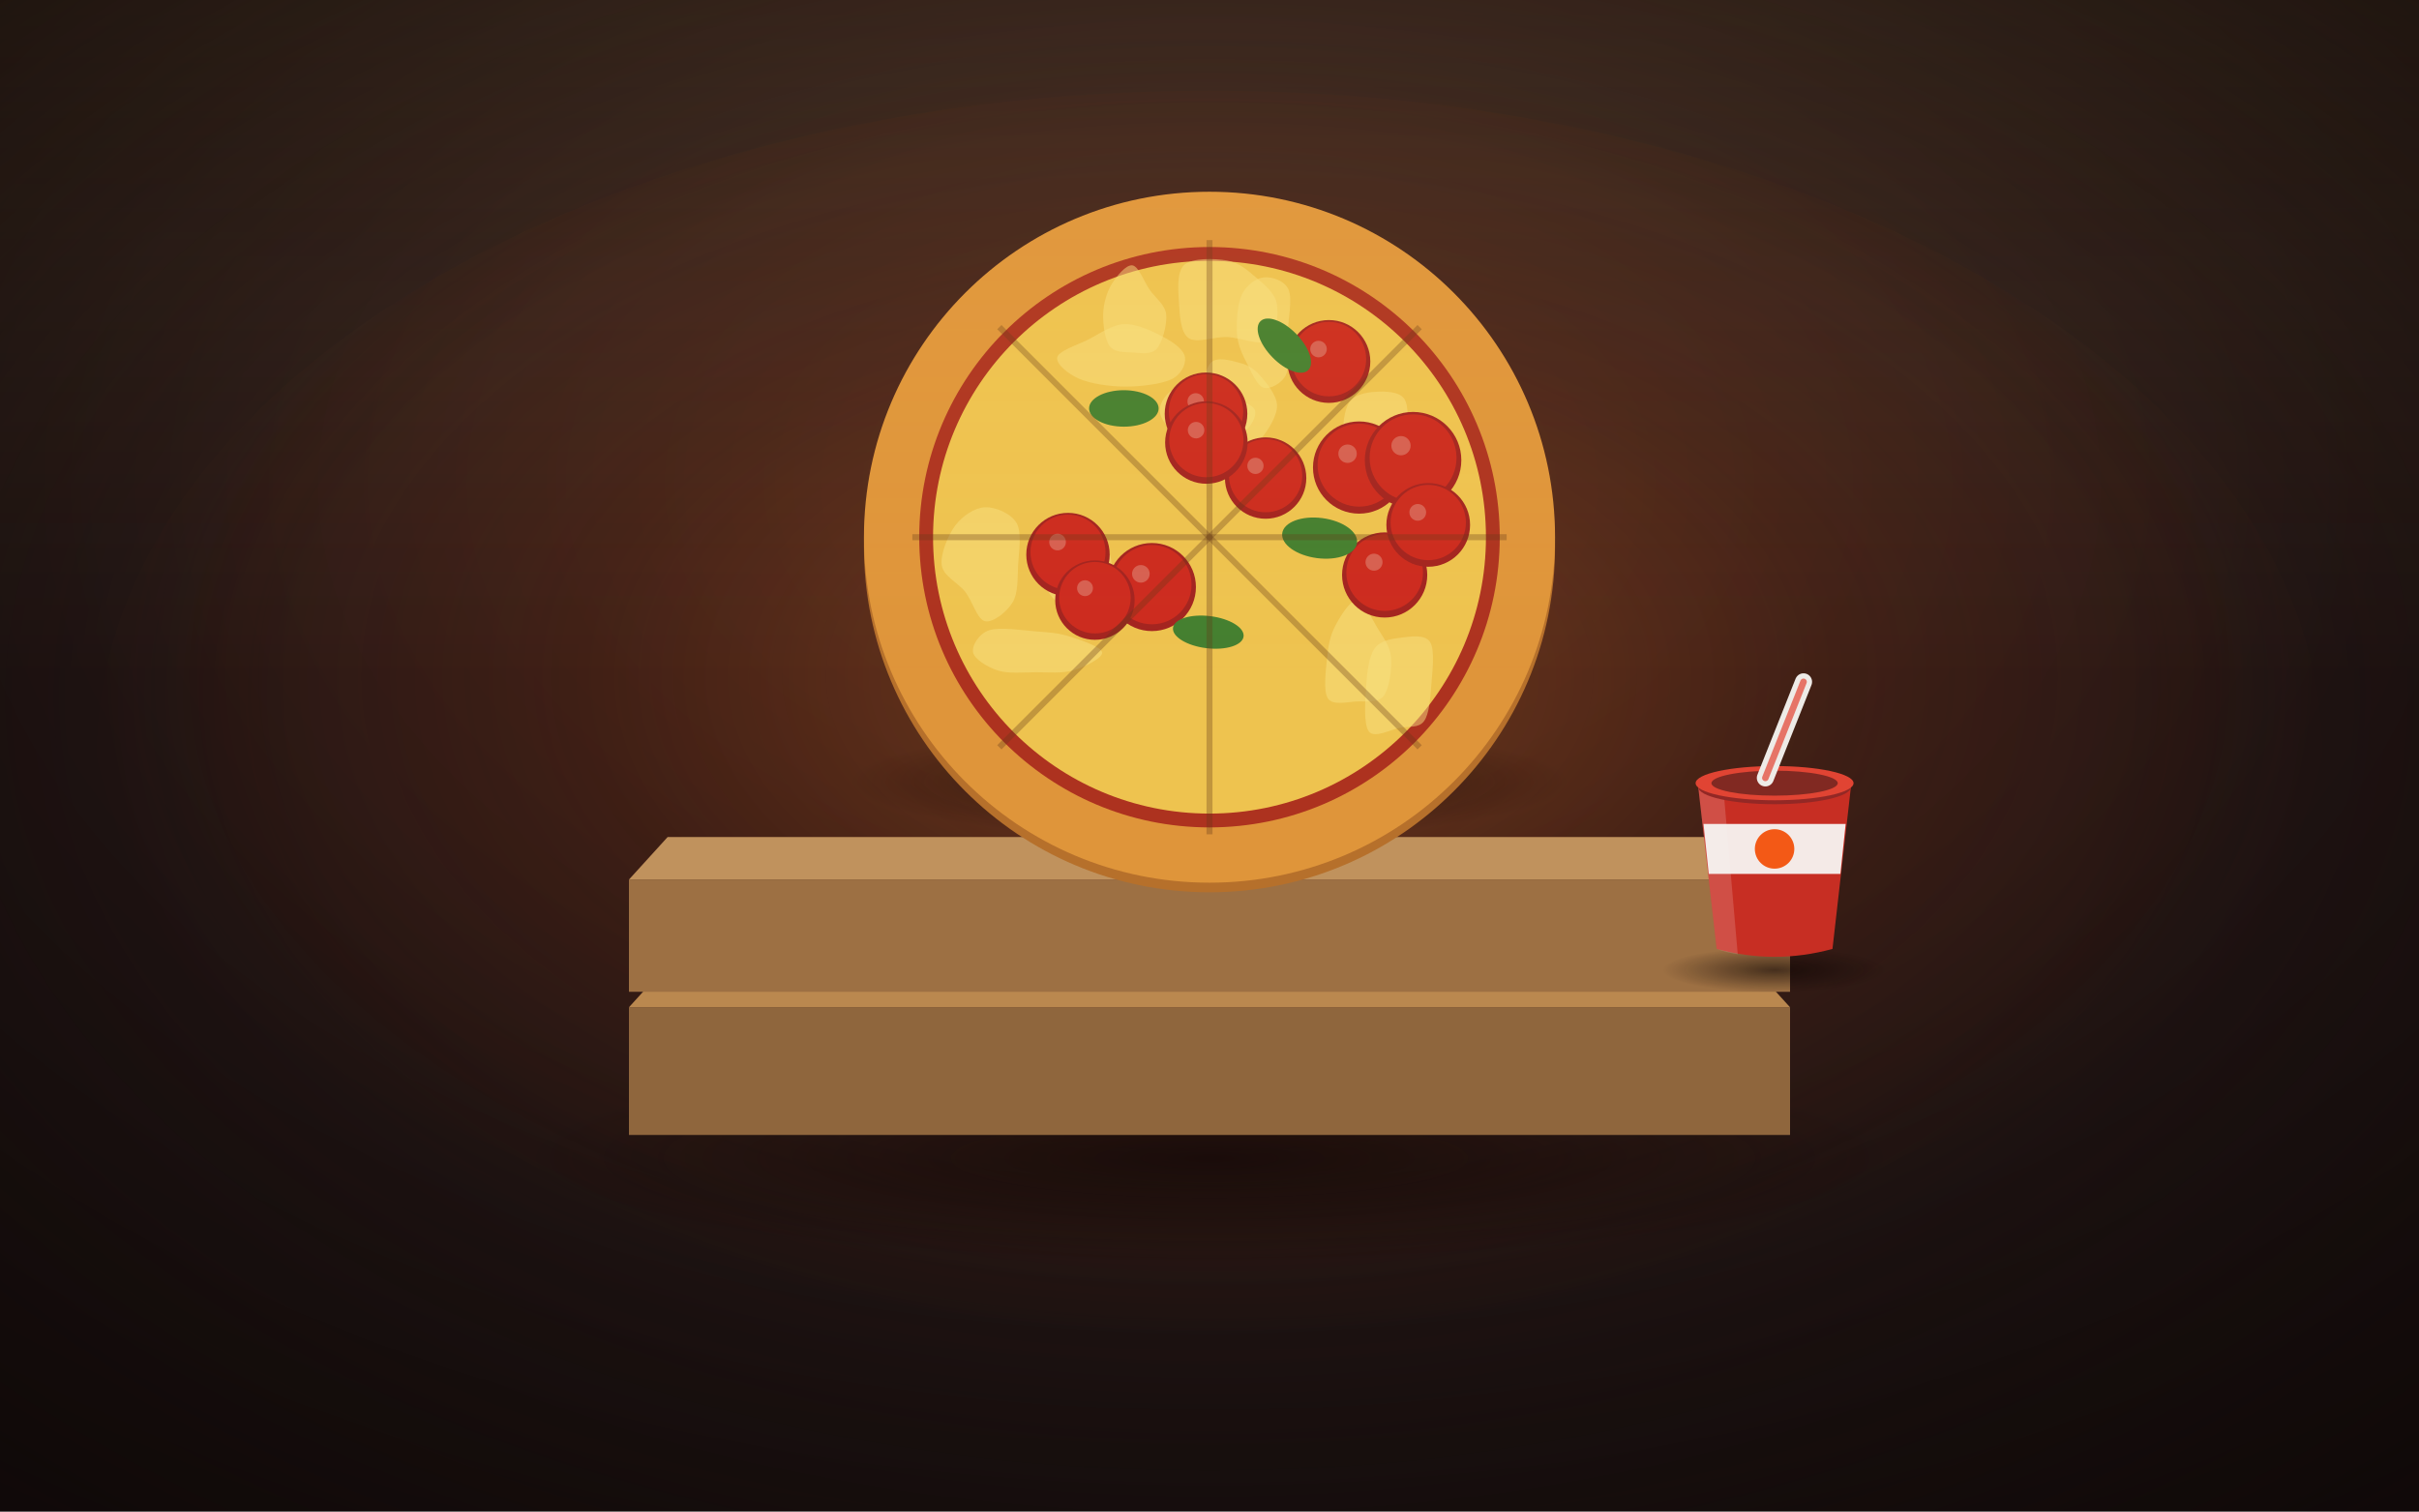
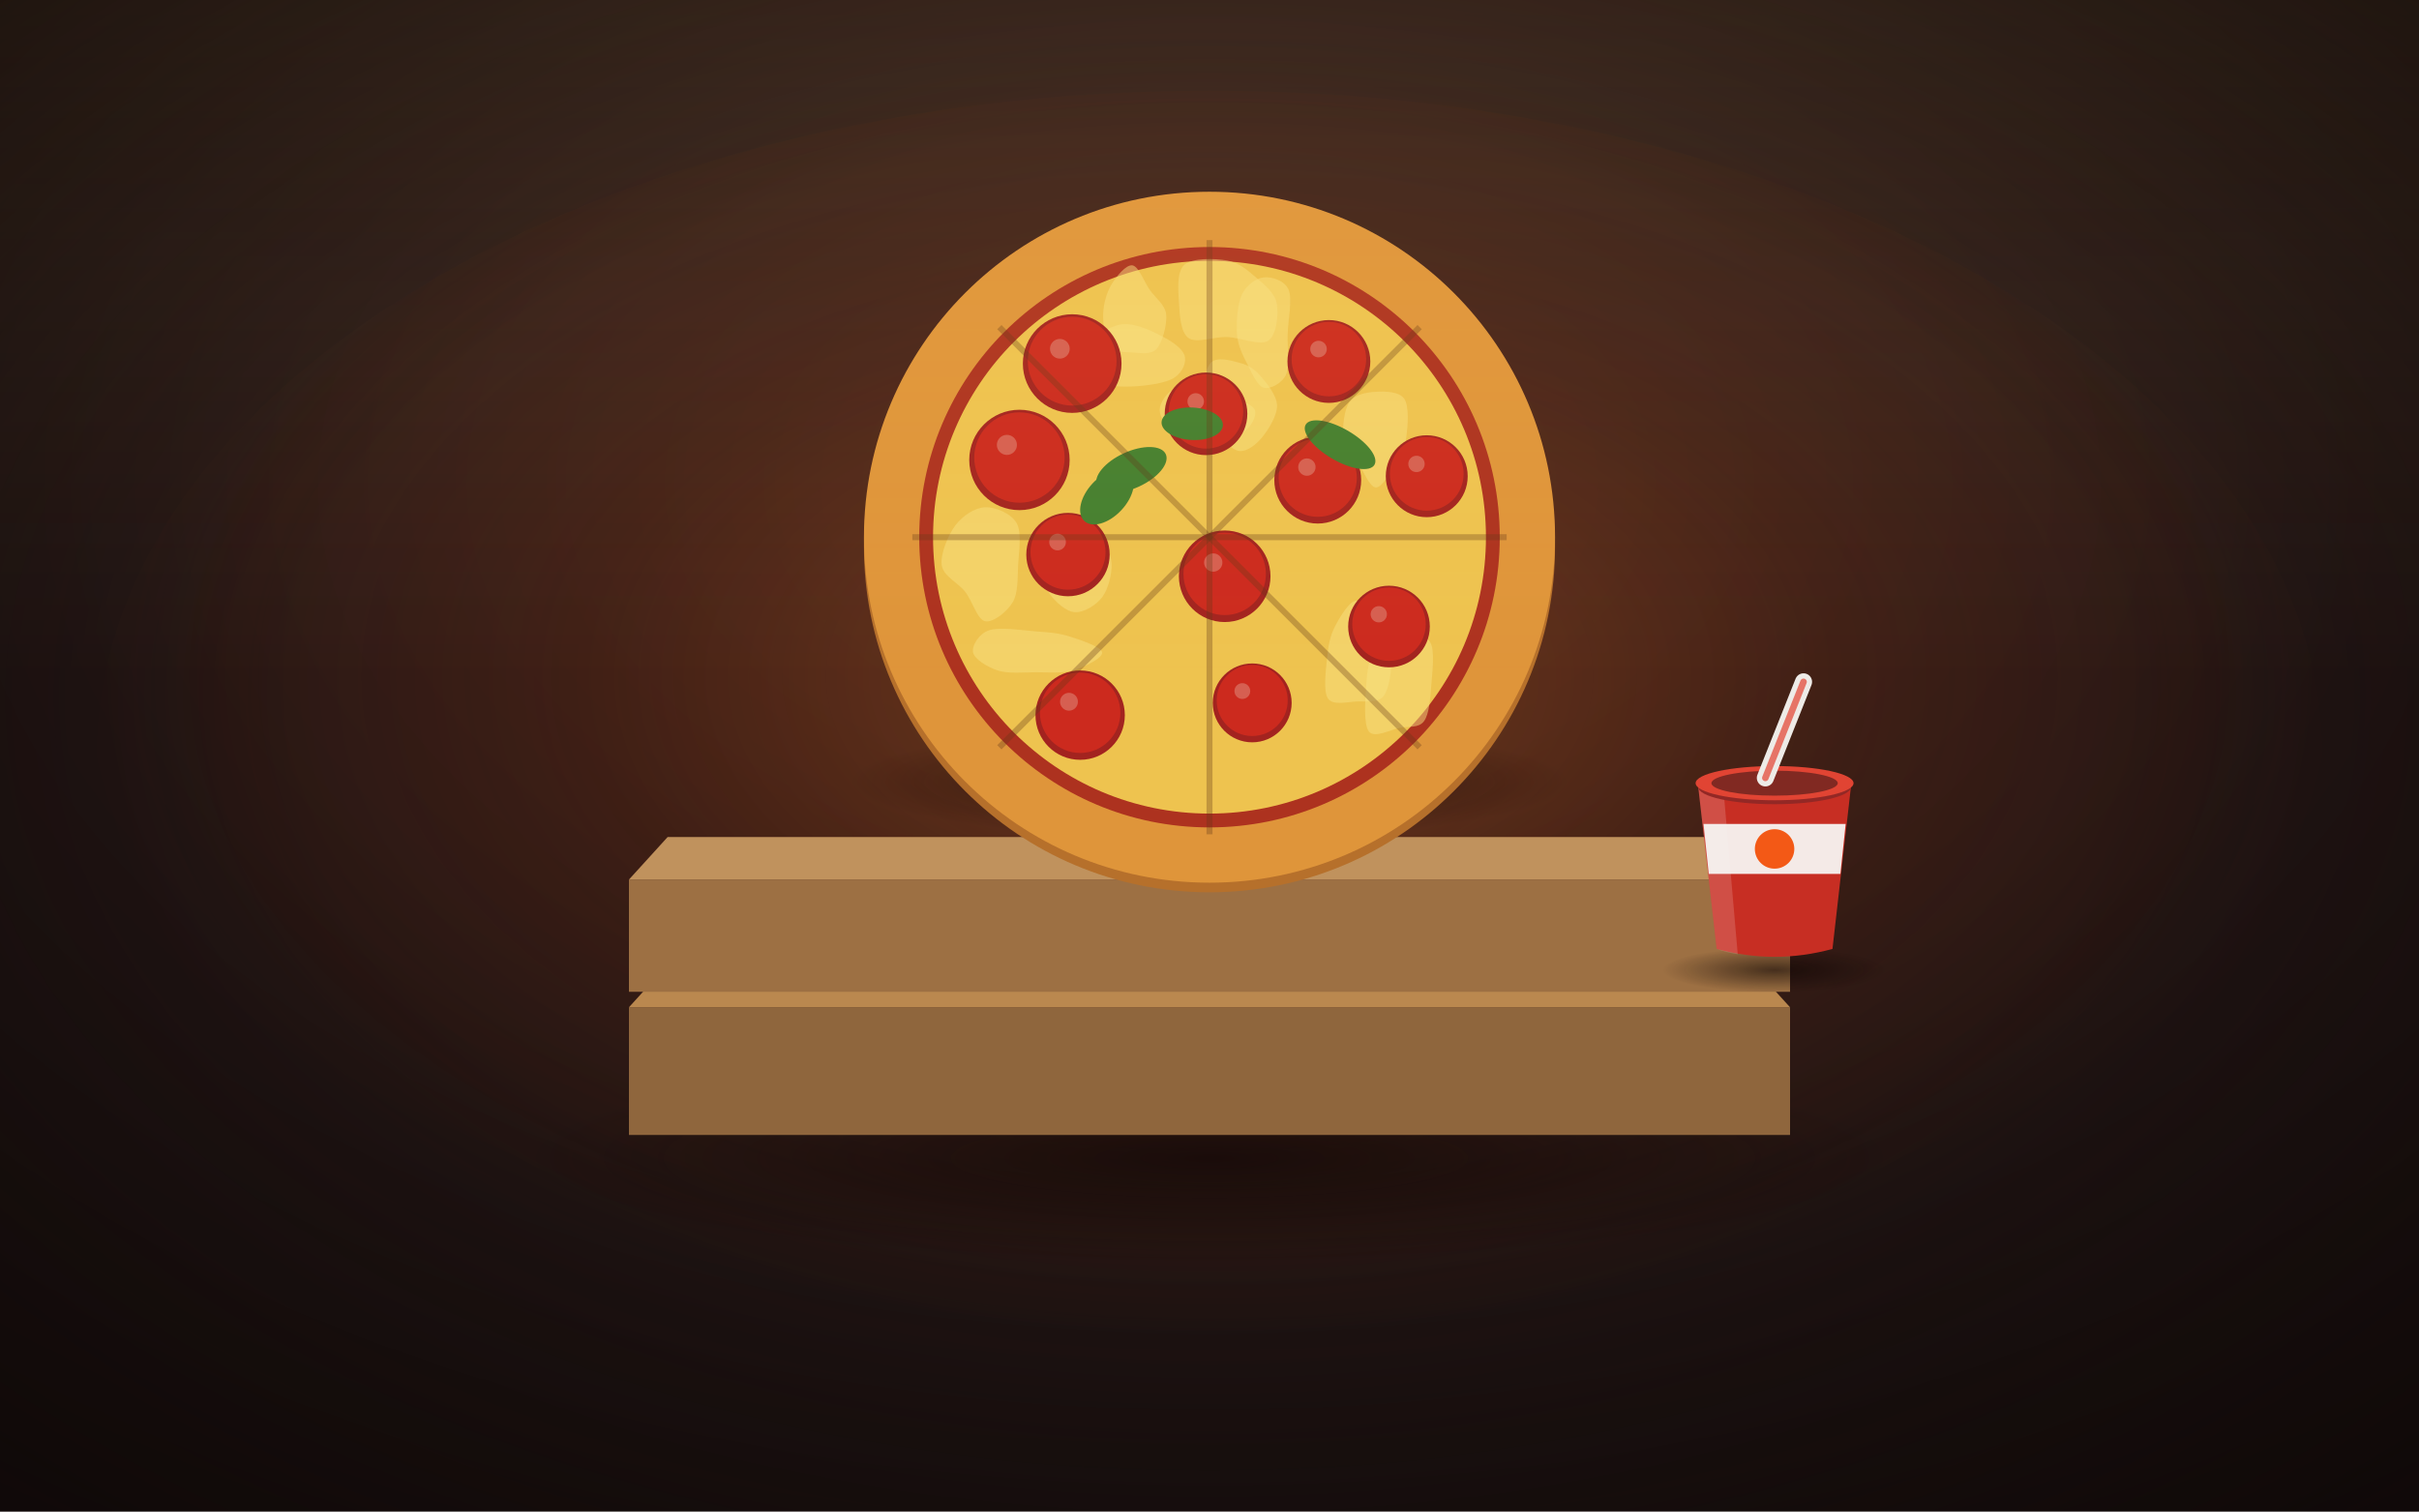
<svg xmlns="http://www.w3.org/2000/svg" viewBox="0 0 1200 750" width="1200" height="750">
  <defs>
    <radialGradient id="ground" cx="50%" cy="32%" r="84%">
      <stop offset="0%" stop-color="hsl(6.88 33% 17%)" />
      <stop offset="58%" stop-color="hsl(6.88 26% 10%)" />
      <stop offset="100%" stop-color="hsl(6.88 22% 6%)" />
    </radialGradient>
    <radialGradient id="keyLight" cx="50%" cy="44%" r="50%">
      <stop offset="0%" stop-color="hsl(26 96% 58% / 0.34)" />
      <stop offset="55%" stop-color="hsl(20 92% 46% / 0.116)" />
      <stop offset="100%" stop-color="hsl(20 90% 40% / 0)" />
    </radialGradient>
    <radialGradient id="dishShadow" cx="50%" cy="50%" r="50%">
      <stop offset="0%" stop-color="hsl(6.88 60% 3% / 0.6)" />
      <stop offset="100%" stop-color="hsl(6.88 60% 3% / 0)" />
    </radialGradient>
    <radialGradient id="vignette" cx="50%" cy="46%" r="72%">
      <stop offset="52%" stop-color="hsl(6.88 40% 4% / 0)" />
      <stop offset="100%" stop-color="hsl(6.88 40% 4% / 0.62)" />
    </radialGradient>
    <linearGradient id="topSheen" x1="0" y1="0" x2="0" y2="1">
      <stop offset="0%" stop-color="hsl(38 100% 72% / 0.11)" />
      <stop offset="45%" stop-color="hsl(38 100% 72% / 0)" />
    </linearGradient>
  </defs>
  <rect width="1200" height="750" fill="url(#ground)" />
  <ellipse cx="600" cy="375" rx="552" ry="330" fill="url(#keyLight)" />
  <g transform="translate(600 375) scale(0.96)">
    <ellipse cx="0" cy="208" rx="360" ry="54" fill="url(#dishShadow)" />
    <path d="M-300 130 L300 130 L300 196 L-300 196 z" fill="hsl(30 40% 40%)" />
    <path d="M-300 130 L300 130 L280 108 L-280 108 z" fill="hsl(32 44% 52%)" />
    <path d="M-300 64 L300 64 L300 122 L-300 122 z" fill="hsl(30 40% 44%)" />
    <path d="M-300 64 L300 64 L280 42 L-280 42 z" fill="hsl(32 44% 56%)" />
    <g transform="translate(0 -108) scale(0.62)">
      <ellipse cx="0" cy="196" rx="300" ry="48" fill="url(#dishShadow)" />
      <circle cx="0" cy="0" r="288" fill="hsl(30 62% 44%)" />
      <circle cx="0" cy="-8" r="288" fill="hsl(33 72% 55%)" />
      <circle cx="-215.32" cy="-17.16" r="4.61" fill="hsl(24 60% 28% / 0.55)" opacity="0.43" />
      <circle cx="133.22" cy="4.47" r="5.52" fill="hsl(24 60% 28% / 0.55)" opacity="0.32" />
      <circle cx="-109.51" cy="190.68" r="5.6" fill="hsl(24 60% 28% / 0.55)" opacity="0.21" />
      <circle cx="-212.43" cy="-26.27" r="5.27" fill="hsl(24 60% 28% / 0.55)" opacity="0.43" />
      <circle cx="-48.1" cy="-218.03" r="4.06" fill="hsl(24 60% 28% / 0.55)" opacity="0.4" />
      <circle cx="5.84" cy="-19.86" r="4.19" fill="hsl(24 60% 28% / 0.55)" opacity="0.23" />
      <circle cx="114.07" cy="15.22" r="5.03" fill="hsl(24 60% 28% / 0.55)" opacity="0.3" />
      <circle cx="34.24" cy="46.72" r="2.6" fill="hsl(24 60% 28% / 0.55)" opacity="0.41" />
      <circle cx="-86.61" cy="90.16" r="4.29" fill="hsl(24 60% 28% / 0.55)" opacity="0.41" />
      <circle cx="101.44" cy="146.29" r="4.96" fill="hsl(24 60% 28% / 0.55)" opacity="0.21" />
      <circle cx="172" cy="-75.72" r="6.04" fill="hsl(24 60% 28% / 0.55)" opacity="0.46" />
      <circle cx="-53.28" cy="-105.72" r="6.4" fill="hsl(24 60% 28% / 0.55)" opacity="0.47" />
      <circle cx="96.42" cy="87.57" r="5.48" fill="hsl(24 60% 28% / 0.55)" opacity="0.42" />
      <circle cx="-172.15" cy="-117.03" r="5.26" fill="hsl(24 60% 28% / 0.55)" opacity="0.32" />
      <circle cx="-129.89" cy="-42.47" r="4.88" fill="hsl(24 60% 28% / 0.55)" opacity="0.31" />
      <circle cx="13.88" cy="37.63" r="6.5" fill="hsl(24 60% 28% / 0.55)" opacity="0.37" />
      <circle cx="192.38" cy="-73.51" r="5.72" fill="hsl(24 60% 28% / 0.55)" opacity="0.39" />
      <circle cx="-114.12" cy="-91.68" r="4.05" fill="hsl(24 60% 28% / 0.55)" opacity="0.25" />
      <circle cx="10.18" cy="98.26" r="3.13" fill="hsl(24 60% 28% / 0.55)" opacity="0.29" />
      <circle cx="77.43" cy="196.16" r="5.09" fill="hsl(24 60% 28% / 0.55)" opacity="0.29" />
      <circle cx="12.27" cy="81.85" r="3.15" fill="hsl(24 60% 28% / 0.55)" opacity="0.37" />
      <circle cx="29.74" cy="32.86" r="4.75" fill="hsl(24 60% 28% / 0.55)" opacity="0.44" />
      <circle cx="68.33" cy="86.03" r="4.59" fill="hsl(24 60% 28% / 0.55)" opacity="0.37" />
      <circle cx="218.61" cy="-22.27" r="5.06" fill="hsl(24 60% 28% / 0.55)" opacity="0.2" />
      <circle cx="-226.44" cy="4.37" r="3.67" fill="hsl(24 60% 28% / 0.55)" opacity="0.31" />
      <circle cx="-114.06" cy="-92.23" r="2.64" fill="hsl(24 60% 28% / 0.55)" opacity="0.3" />
      <circle cx="0" cy="-8" r="241.92" fill="hsl(8 70% 40%)" />
      <circle cx="0" cy="-8" r="230.4" fill="hsl(44 82% 62%)" />
      <path d="M151.31 92.12C152.19 101.61 149.91 118.23 145.13 124.36C140.35 130.5 130.37 128.59 122.63 128.93C114.9 129.27 102.81 132.55 98.71 126.41C94.61 120.28 97.07 102.14 98.06 92.12C99.05 82.11 100.53 74.17 104.62 66.31C108.72 58.44 116.76 44.74 122.63 44.93C128.51 45.12 135.07 59.59 139.85 67.46C144.62 75.32 150.43 82.64 151.31 92.12Z" fill="hsl(48 90% 74%)" opacity="0.5" />
      <path d="M37.79 -114.13C39.61 -109.21 34.78 -99.53 28.35 -95.97C21.92 -92.41 8.85 -92.7 -0.78 -92.75C-10.42 -92.8 -22.65 -92.7 -29.44 -96.27C-36.23 -99.83 -41.61 -108.22 -41.53 -114.13C-41.46 -120.03 -35.78 -128.6 -28.99 -131.7C-22.2 -134.81 -8.52 -133.79 -0.78 -132.75C6.95 -131.71 10.99 -128.57 17.42 -125.47C23.84 -122.37 35.96 -119.04 37.79 -114.13Z" fill="hsl(48 90% 74%)" opacity="0.5" />
      <path d="M164.07 -91.68C162.89 -82.7 159.48 -76.5 155.23 -69.47C150.98 -62.44 143.9 -49.2 138.58 -49.5C133.25 -49.8 127.75 -64.24 123.27 -71.27C118.8 -78.3 112.81 -83.42 111.72 -91.68C110.63 -99.94 112.25 -114.57 116.72 -120.82C121.2 -127.08 130.97 -128.81 138.58 -129.23C146.18 -129.65 158.08 -129.62 162.33 -123.36C166.58 -117.1 165.25 -100.66 164.07 -91.68Z" fill="hsl(48 90% 74%)" opacity="0.5" />
      <path d="M65.1 -176.99C64.74 -165.22 67.11 -151.02 63.81 -143.63C60.5 -136.24 50.66 -131.2 45.29 -132.64C39.92 -134.08 35.29 -144.87 31.57 -152.26C27.85 -159.65 23.74 -167.35 22.96 -176.99C22.19 -186.62 23.2 -202.14 26.92 -210.08C30.64 -218.02 38.78 -223.92 45.29 -224.61C51.8 -225.3 62.66 -222.16 65.96 -214.23C69.26 -206.29 65.46 -188.75 65.1 -176.99Z" fill="hsl(48 90% 74%)" opacity="0.5" />
      <path d="M-159.52 15.38C-160.06 26.38 -159.43 38.43 -164.01 46.21C-168.59 53.99 -180.42 63.5 -187.01 62.05C-193.61 60.61 -197.54 45.34 -203.56 37.56C-209.59 29.78 -221.78 24.62 -223.15 15.38C-224.53 6.15 -217.84 -9.79 -211.82 -17.85C-205.79 -25.91 -195.52 -32.65 -187.01 -32.97C-178.51 -33.3 -165.35 -27.84 -160.77 -19.78C-156.19 -11.72 -158.98 4.39 -159.52 15.38Z" fill="hsl(48 90% 74%)" opacity="0.5" />
      <path d="M56.06 -202.98C57.8 -194.19 56 -176.58 49.09 -171.9C42.18 -167.22 25.72 -174.53 14.63 -174.89C3.54 -175.24 -10.78 -169.37 -17.45 -174.05C-24.12 -178.73 -24.82 -192.81 -25.41 -202.98C-25.99 -213.16 -27.65 -229.15 -20.97 -235.09C-14.3 -241.04 4.69 -240.42 14.63 -238.68C24.56 -236.94 31.74 -230.6 38.65 -224.65C45.55 -218.7 54.32 -211.77 56.06 -202.98Z" fill="hsl(48 90% 74%)" opacity="0.5" />
      <path d="M184.79 116.09C183.95 127.12 183.05 139.66 178.71 145.46C174.36 151.25 166.36 149.43 158.73 150.86C151.09 152.29 137.61 159.83 132.91 154.04C128.21 148.24 129.78 127.61 130.55 116.09C131.32 104.57 132.82 91.62 137.52 84.91C142.21 78.21 151.02 76.81 158.73 75.87C166.44 74.92 179.44 72.56 183.78 79.26C188.13 85.96 185.64 105.05 184.79 116.09Z" fill="hsl(48 90% 74%)" opacity="0.5" />
      <path d="M56.29 -117.83C56.52 -109.3 48.99 -97.61 43.84 -91.27C38.69 -84.94 31.33 -79.51 25.41 -79.83C19.49 -80.16 13.54 -86.89 8.34 -93.22C3.13 -99.55 -4.6 -107.83 -5.84 -117.83C-7.09 -127.82 -4.34 -147.29 0.87 -153.2C6.08 -159.1 18.48 -155.07 25.41 -153.27C32.35 -151.48 37.33 -148.33 42.48 -142.42C47.62 -136.51 56.06 -126.35 56.29 -117.83Z" fill="hsl(48 90% 74%)" opacity="0.5" />
      <path d="M-20.43 -157.9C-19.62 -152.2 -23.31 -143.74 -31.66 -139.69C-40.01 -135.63 -57.71 -133.5 -70.53 -133.57C-83.35 -133.63 -99.19 -136.01 -108.58 -140.07C-117.98 -144.12 -128.05 -152.5 -126.9 -157.9C-125.74 -163.3 -111.04 -167.85 -101.65 -172.48C-92.25 -177.1 -81.39 -185.43 -70.53 -185.66C-59.67 -185.89 -44.84 -178.47 -36.49 -173.84C-28.14 -169.22 -21.23 -163.59 -20.43 -157.9Z" fill="hsl(48 90% 74%)" opacity="0.5" />
      <path d="M-89.5 88.14C-88.99 92.84 -104.34 100.23 -113.53 102.97C-122.73 105.71 -134.21 104.54 -144.65 104.58C-155.1 104.61 -167.47 105.91 -176.2 103.17C-184.93 100.43 -195.78 93.74 -197.02 88.14C-198.26 82.54 -192.36 72.5 -183.64 69.57C-174.91 66.63 -155.83 69.66 -144.65 70.52C-133.48 71.39 -125.78 71.83 -116.59 74.77C-107.39 77.7 -90.01 83.44 -89.5 88.14Z" fill="hsl(48 90% 74%)" opacity="0.5" />
      <path d="M-81.63 13.74C-81.13 22.52 -84.32 35.13 -89.4 41.93C-94.47 48.72 -104.81 54.88 -112.06 54.5C-119.31 54.12 -127.88 46.44 -132.9 39.65C-137.93 32.86 -141.95 22.7 -142.21 13.74C-142.47 4.79 -139.47 -8.8 -134.45 -14.08C-129.42 -19.36 -119.07 -18.49 -112.06 -17.93C-105.05 -17.37 -97.46 -16 -92.39 -10.72C-87.32 -5.44 -82.12 4.97 -81.63 13.74Z" fill="hsl(48 90% 74%)" opacity="0.5" />
      <path d="M-36.12 -193.85C-35.14 -185.65 -39.29 -170.38 -43.99 -165.07C-48.69 -159.76 -57.8 -161.63 -64.32 -161.99C-70.84 -162.35 -79.08 -161.92 -83.13 -167.23C-87.18 -172.54 -88.85 -185.3 -88.63 -193.85C-88.4 -202.4 -85.81 -211.74 -81.76 -218.54C-77.71 -225.33 -69.63 -235.34 -64.32 -234.64C-59.01 -233.93 -54.58 -221.08 -49.88 -214.29C-45.18 -207.49 -37.1 -202.05 -36.12 -193.85Z" fill="hsl(48 90% 74%)" opacity="0.5" />
      <circle cx="-2.89" cy="-110.86" r="34.43" fill="hsl(2 68% 38%)" />
      <circle cx="-2.89" cy="-112.86" r="30.99" fill="hsl(4 74% 46%)" />
      <circle cx="-11.49" cy="-121.19" r="6.89" fill="hsl(10 60% 70% / 0.5)" />
      <circle cx="99.5" cy="-154.5" r="34.53" fill="hsl(2 68% 38%)" />
      <circle cx="99.5" cy="-156.5" r="31.07" fill="hsl(4 74% 46%)" />
      <circle cx="90.87" cy="-164.85" r="6.91" fill="hsl(10 60% 70% / 0.5)" />
-       <circle cx="46.78" cy="-57.3" r="33.91" fill="hsl(2 68% 38%)" />
-       <circle cx="46.78" cy="-59.3" r="30.52" fill="hsl(4 74% 46%)" />
-       <circle cx="38.3" cy="-67.48" r="6.78" fill="hsl(10 60% 70% / 0.5)" />
-       <circle cx="145.99" cy="23.47" r="35.5" fill="hsl(2 68% 38%)" />
-       <circle cx="145.99" cy="21.47" r="31.95" fill="hsl(4 74% 46%)" />
-       <circle cx="137.12" cy="12.82" r="7.1" fill="hsl(10 60% 70% / 0.5)" />
-       <circle cx="124.69" cy="-66.08" r="38.44" fill="hsl(2 68% 38%)" />
-       <circle cx="124.69" cy="-68.08" r="34.59" fill="hsl(4 74% 46%)" />
-       <circle cx="115.08" cy="-77.61" r="7.69" fill="hsl(10 60% 70% / 0.5)" />
-       <circle cx="169.67" cy="-72.22" r="40.22" fill="hsl(2 68% 38%)" />
-       <circle cx="169.67" cy="-74.22" r="36.2" fill="hsl(4 74% 46%)" />
-       <circle cx="159.61" cy="-84.29" r="8.04" fill="hsl(10 60% 70% / 0.5)" />
-       <circle cx="-2.6" cy="-86.94" r="34.38" fill="hsl(2 68% 38%)" />
-       <circle cx="-2.6" cy="-88.94" r="30.94" fill="hsl(4 74% 46%)" />
-       <circle cx="-11.19" cy="-97.25" r="6.88" fill="hsl(10 60% 70% / 0.5)" />
+       <circle cx="12.66" cy="24.56" r="38.17" fill="hsl(2 68% 38%)" />
+       <circle cx="12.66" cy="22.56" r="34.36" fill="hsl(4 74% 46%)" />
+       <circle cx="3.12" cy="13.11" r="7.63" fill="hsl(10 60% 70% / 0.5)" />
+       <circle cx="-107.8" cy="140.34" r="37.24" fill="hsl(2 68% 38%)" />
+       <circle cx="-107.8" cy="138.34" r="33.51" fill="hsl(4 74% 46%)" />
+       <circle cx="-117.11" cy="129.17" r="7.45" fill="hsl(10 60% 70% / 0.5)" />
+       <circle cx="-114.44" cy="-152.75" r="41.11" fill="hsl(2 68% 38%)" />
+       <circle cx="-114.44" cy="-154.75" r="37" fill="hsl(4 74% 46%)" />
+       <circle cx="-124.72" cy="-165.09" r="8.22" fill="hsl(10 60% 70% / 0.5)" />
      <circle cx="-117.94" cy="6.47" r="34.76" fill="hsl(2 68% 38%)" />
      <circle cx="-117.94" cy="4.47" r="31.28" fill="hsl(4 74% 46%)" />
      <circle cx="-126.63" cy="-3.96" r="6.95" fill="hsl(10 60% 70% / 0.5)" />
-       <circle cx="-48.03" cy="33.55" r="36.72" fill="hsl(2 68% 38%)" />
-       <circle cx="-48.03" cy="31.55" r="33.05" fill="hsl(4 74% 46%)" />
-       <circle cx="-57.2" cy="22.54" r="7.34" fill="hsl(10 60% 70% / 0.5)" />
-       <circle cx="182.3" cy="-18.24" r="34.88" fill="hsl(2 68% 38%)" />
-       <circle cx="182.3" cy="-20.24" r="31.39" fill="hsl(4 74% 46%)" />
-       <circle cx="173.58" cy="-28.71" r="6.98" fill="hsl(10 60% 70% / 0.5)" />
-       <circle cx="-95.49" cy="44.43" r="33.1" fill="hsl(2 68% 38%)" />
-       <circle cx="-95.49" cy="42.43" r="29.79" fill="hsl(4 74% 46%)" />
-       <circle cx="-103.76" cy="34.5" r="6.62" fill="hsl(10 60% 70% / 0.5)" />
-       <ellipse cx="91.8" cy="-7.25" rx="31.45" ry="16.82" fill="hsl(104 46% 34%)" transform="rotate(7.38 91.8 -7.25)" />
-       <ellipse cx="62.39" cy="-167.7" rx="28.49" ry="13.9" fill="hsl(104 46% 34%)" transform="rotate(45.74 62.39 -167.7)" />
-       <ellipse cx="-1" cy="71.15" rx="29.63" ry="13.44" fill="hsl(104 46% 34%)" transform="rotate(6.99 -1 71.15)" />
-       <ellipse cx="-71.38" cy="-115.35" rx="28.98" ry="15.2" fill="hsl(104 46% 34%)" transform="rotate(0.05 -71.38 -115.35)" />
+       <circle cx="90.22" cy="-55.59" r="36.2" fill="hsl(2 68% 38%)" />
+       <circle cx="90.22" cy="-57.59" r="32.58" fill="hsl(4 74% 46%)" />
+       <circle cx="81.17" cy="-66.45" r="7.24" fill="hsl(10 60% 70% / 0.5)" />
+       <circle cx="-158.4" cy="-72.41" r="41.84" fill="hsl(2 68% 38%)" />
+       <circle cx="-158.4" cy="-74.41" r="37.66" fill="hsl(4 74% 46%)" />
+       <circle cx="-168.86" cy="-84.96" r="8.37" fill="hsl(10 60% 70% / 0.5)" />
+       <circle cx="35.59" cy="130.12" r="32.88" fill="hsl(2 68% 38%)" />
+       <circle cx="35.59" cy="128.12" r="29.6" fill="hsl(4 74% 46%)" />
+       <circle cx="27.37" cy="120.25" r="6.58" fill="hsl(10 60% 70% / 0.5)" />
+       <circle cx="181.06" cy="-58.84" r="34.14" fill="hsl(2 68% 38%)" />
+       <circle cx="181.06" cy="-60.84" r="30.73" fill="hsl(4 74% 46%)" />
+       <circle cx="172.52" cy="-69.09" r="6.83" fill="hsl(10 60% 70% / 0.5)" />
+       <circle cx="149.6" cy="66.45" r="34.02" fill="hsl(2 68% 38%)" />
+       <circle cx="149.6" cy="64.45" r="30.62" fill="hsl(4 74% 46%)" />
+       <circle cx="141.09" cy="56.24" r="6.8" fill="hsl(10 60% 70% / 0.5)" />
+       <ellipse cx="-65.09" cy="-64.09" rx="31.51" ry="15.24" fill="hsl(104 46% 34%)" transform="rotate(-24.66 -65.09 -64.09)" />
+       <ellipse cx="-14.39" cy="-102.58" rx="25.6" ry="13.53" fill="hsl(104 46% 34%)" transform="rotate(3.12 -14.39 -102.58)" />
+       <ellipse cx="108.83" cy="-85.11" rx="33.19" ry="13.34" fill="hsl(104 46% 34%)" transform="rotate(30.28 108.83 -85.11)" />
+       <ellipse cx="-85.44" cy="-41.73" rx="27.67" ry="16.37" fill="hsl(104 46% 34%)" transform="rotate(-46.95 -85.44 -41.73)" />
      <g stroke="hsl(24 60% 24% / 0.32)" stroke-width="5">
        <path d="M-247.68 -8 L247.68 -8" />
        <path d="M-175.14 -183.14 L175.14 167.14" />
        <path d="M0 -255.68 L0 239.68" />
        <path d="M175.14 -183.14 L-175.14 167.14" />
      </g>
    </g>
    <g transform="translate(292 40) scale(0.34)">
      <ellipse cx="0" cy="208" rx="170" ry="34" fill="url(#dishShadow)" />
      <path d="M-116 -70 L116 -70 L88 176 q-88 24 -176 0 z" fill="hsl(4 70% 46%)" />
      <path d="M-116 -70 L-78 -70 L-56 184 q-18 -3 -32 -8 z" fill="hsl(0 0% 100% / 0.16)" />
      <path d="M-108 -14 L108 -14 L100 62 L-100 62 z" fill="hsl(36 18% 96%)" opacity="0.94" />
      <circle cx="0" cy="24" r="30" fill="hsl(18 90% 52%)" />
      <ellipse cx="0" cy="-70" rx="116" ry="26" fill="hsl(2 60% 36%)" />
      <ellipse cx="0" cy="-76" rx="120" ry="26" fill="hsl(6 74% 54%)" />
      <ellipse cx="0" cy="-76" rx="96" ry="19" fill="hsl(4 58% 32%)" />
      <path d="M-14 -84 L44 -230" stroke="hsl(36 16% 92%)" stroke-width="26" stroke-linecap="round" />
      <path d="M-14 -84 L44 -230" stroke="hsl(6 76% 54%)" stroke-width="10" stroke-linecap="round" opacity="0.7" />
    </g>
  </g>
  <rect width="1200" height="750" fill="url(#topSheen)" />
  <rect width="1200" height="750" fill="url(#vignette)" />
</svg>
